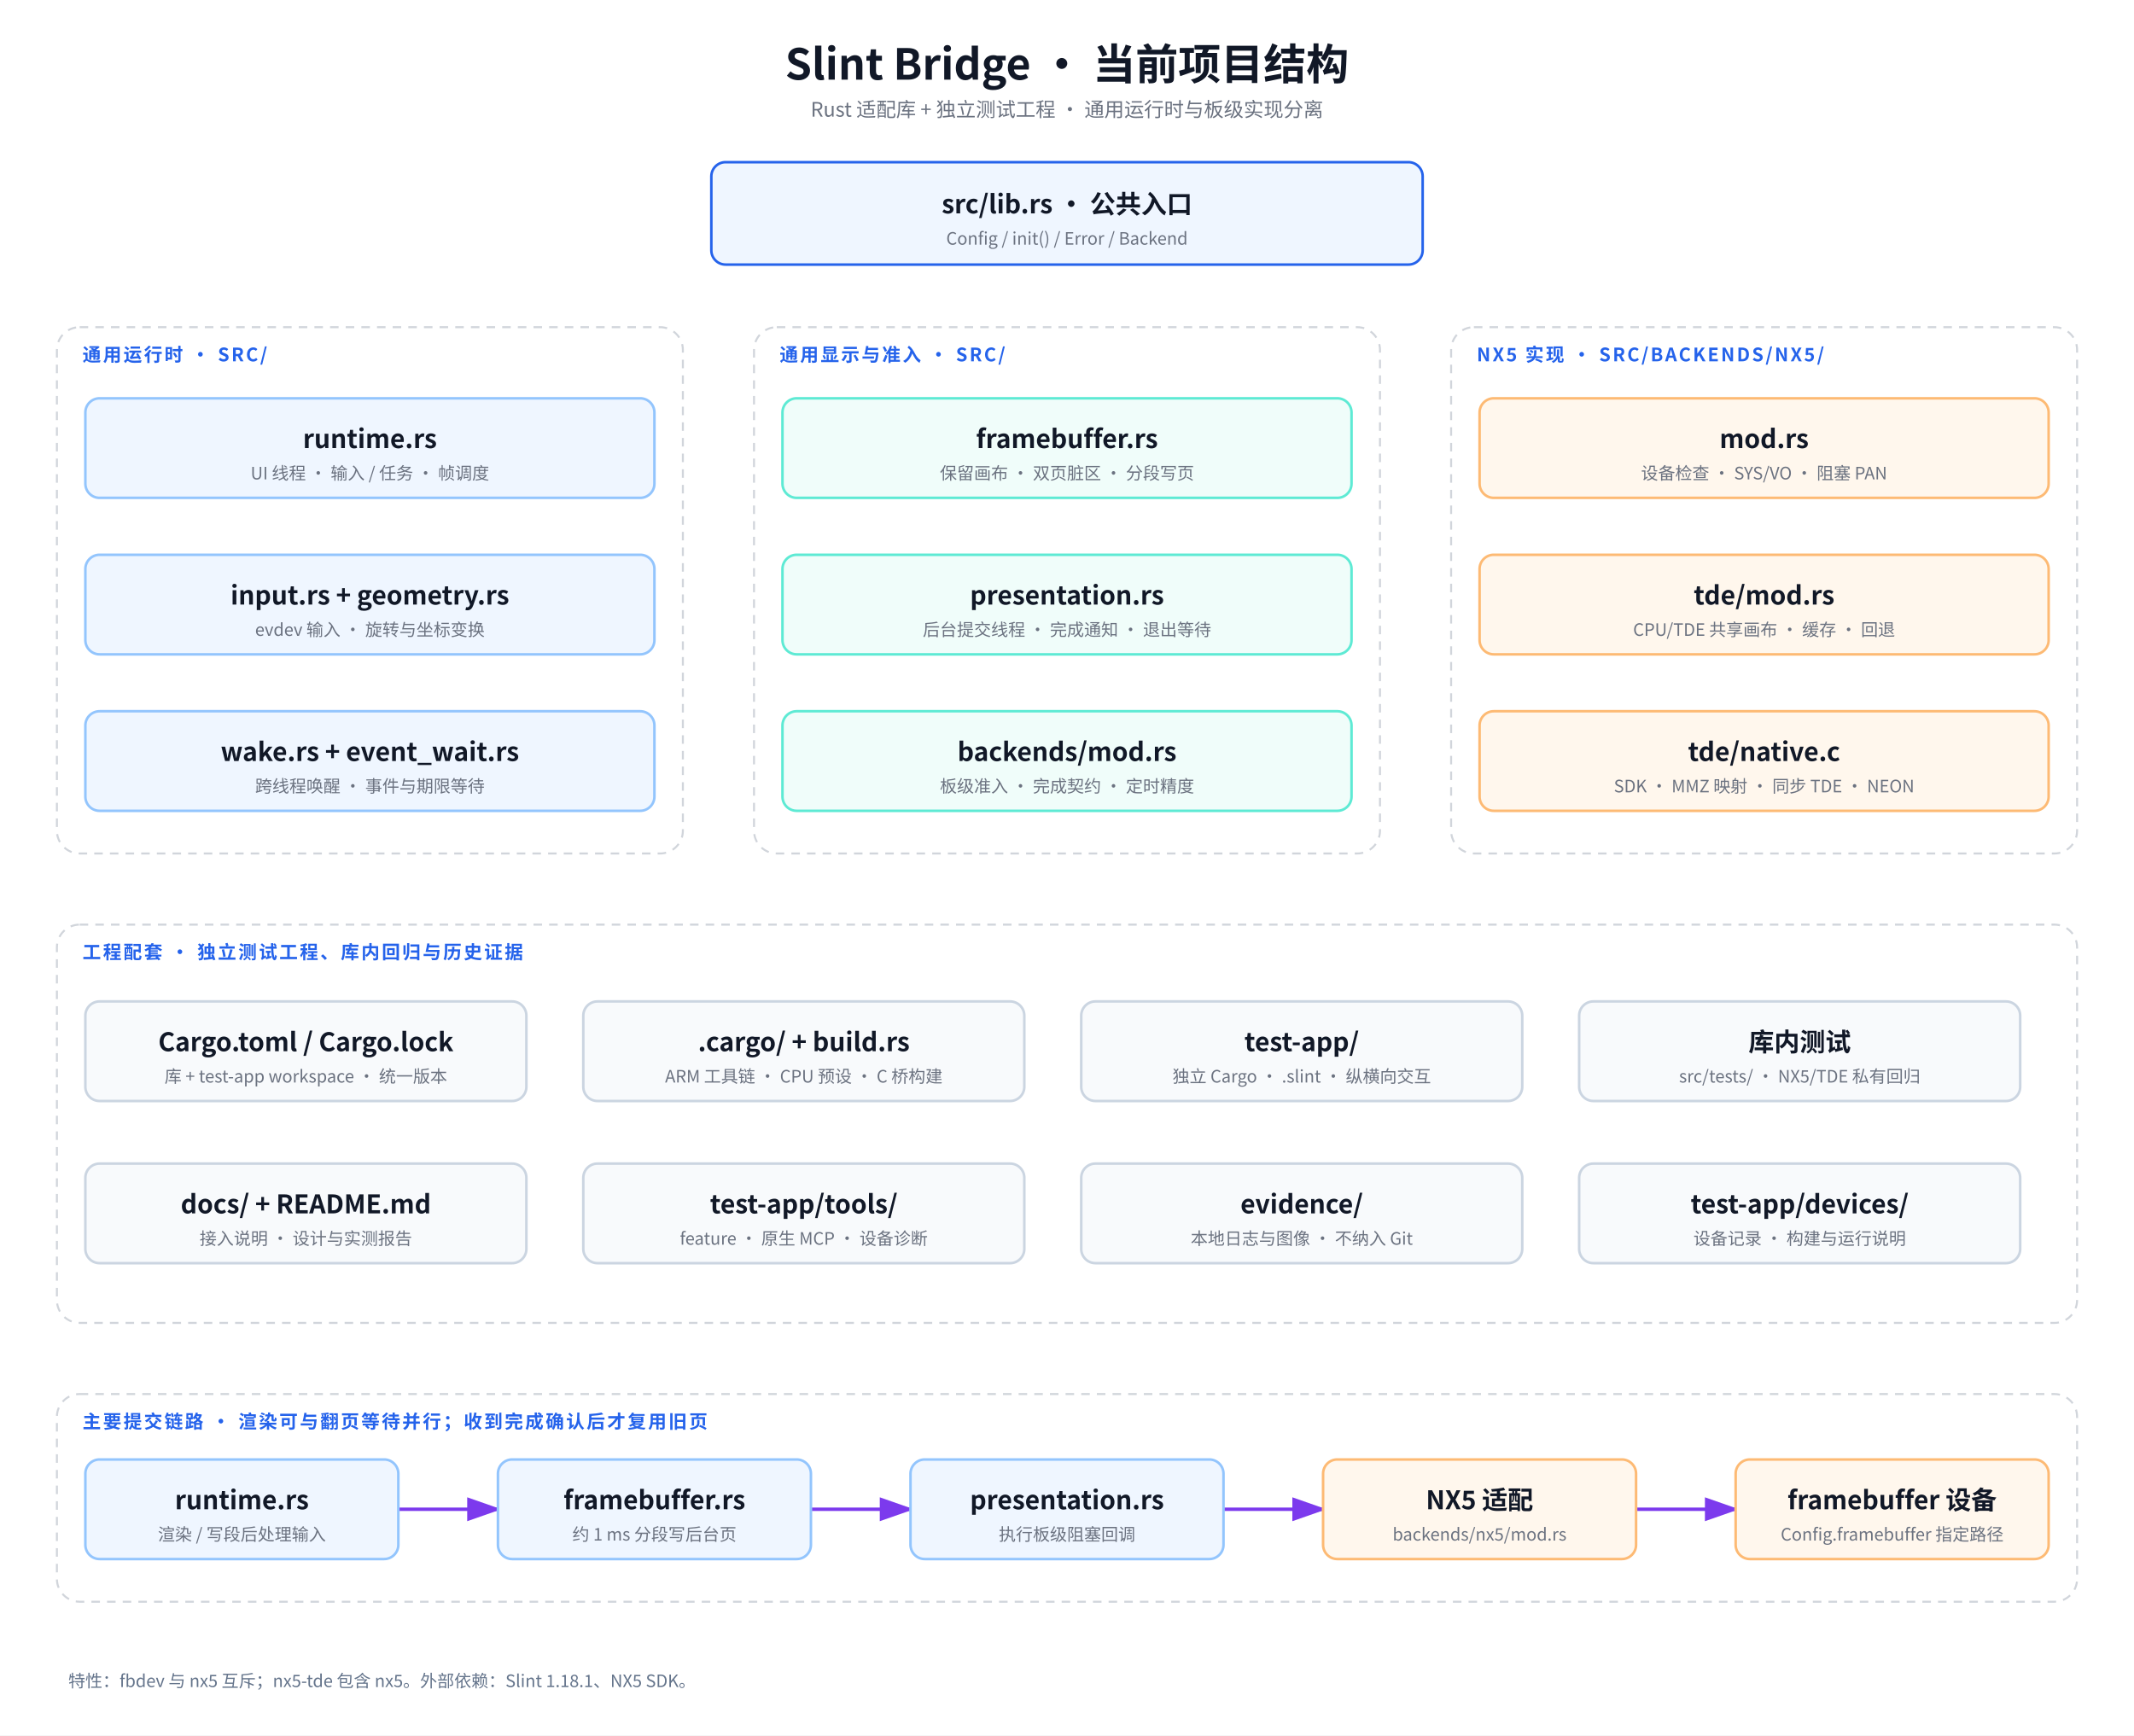
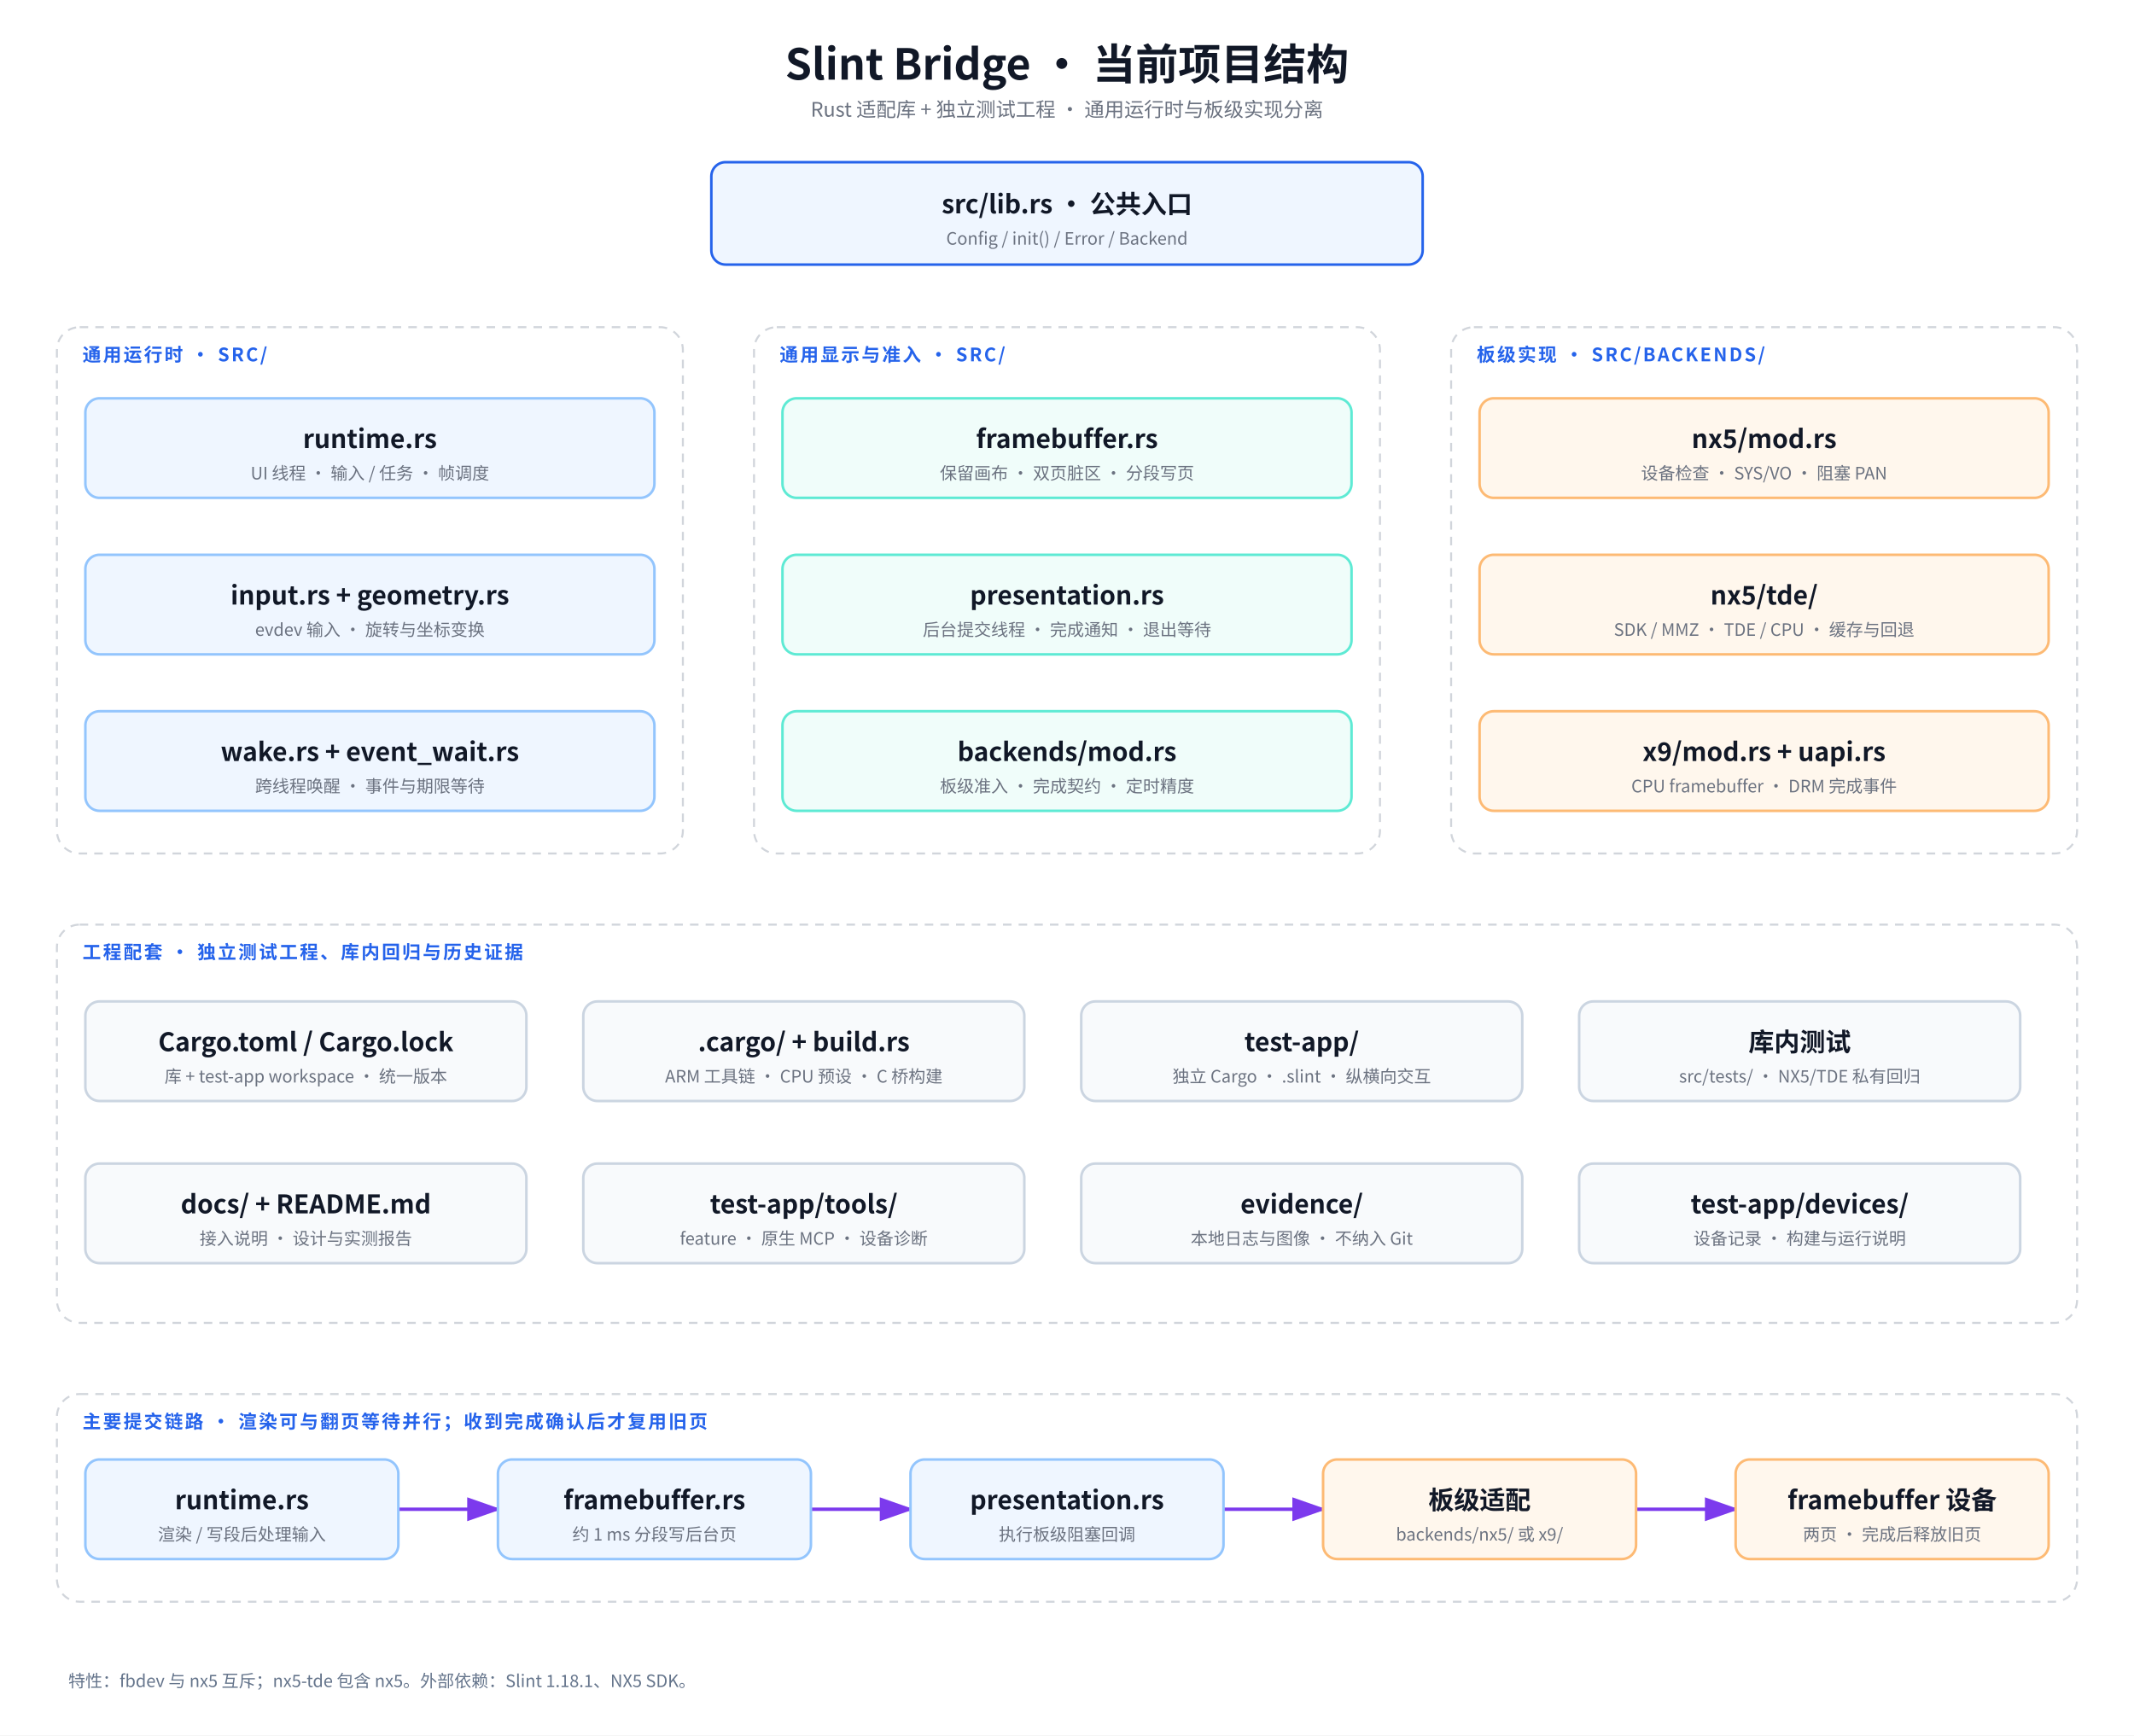
<svg xmlns="http://www.w3.org/2000/svg" viewBox="0 0 1500 1220" width="1500" height="1220" data-generator="fireworks-tech-graph" data-schema-version="1" data-text-metrics="heuristic-v1" data-style-id="1" data-visual-theme="Flat Icon" data-diagram-type="architecture" data-motion-scene="" data-semantic-profile="generic" data-semantic-valid="true" data-quality-profile="showcase" data-max-bends-per-edge="2" data-max-total-bends="8" data-max-route-stretch="1.35" data-max-bridged-crossings="0" data-min-node-gap="40.0" data-min-container-gutter="20.0" data-min-label-clearance="4.0" data-min-segment-length="16.0">
  <defs>
    <marker id="arrowA" markerWidth="10" markerHeight="7" refX="9" refY="3.5" orient="auto">
      <polygon points="0 0, 10 3.5, 0 7" fill="#7c3aed" />
    </marker>
    <marker id="arrowB" markerWidth="10" markerHeight="7" refX="9" refY="3.5" orient="auto">
      <polygon points="0 0, 10 3.5, 0 7" fill="#10b981" />
    </marker>
    <marker id="arrowC" markerWidth="10" markerHeight="7" refX="9" refY="3.5" orient="auto">
      <polygon points="0 0, 10 3.5, 0 7" fill="#2563eb" />
    </marker>
    <marker id="arrowE" markerWidth="10" markerHeight="7" refX="9" refY="3.5" orient="auto">
      <polygon points="0 0, 10 3.5, 0 7" fill="#f97316" />
    </marker>
    <marker id="arrowF" markerWidth="10" markerHeight="7" refX="9" refY="3.5" orient="auto">
      <polygon points="0 0, 10 3.5, 0 7" fill="#7c3aed" />
    </marker>
    <marker id="arrowG" markerWidth="10" markerHeight="7" refX="9" refY="3.5" orient="auto">
      <polygon points="0 0, 10 3.5, 0 7" fill="#ef4444" />
    </marker>
    <marker id="arrowH" markerWidth="10" markerHeight="7" refX="9" refY="3.5" orient="auto">
      <polygon points="0 0, 10 3.5, 0 7" fill="#6b7280" />
    </marker>
    <filter id="shadowSoft" x="-20%" y="-20%" width="140%" height="160%">
      <feDropShadow dx="0" dy="3" stdDeviation="6" flood-color="#0f172a" flood-opacity="0.12" />
    </filter>
    <filter id="shadowGlass" x="-20%" y="-20%" width="140%" height="160%">
      <feDropShadow dx="0" dy="10" stdDeviation="16" flood-color="#020617" flood-opacity="0.28" />
    </filter>
    <style>
    text { font-family: 'Noto Sans CJK SC', 'PingFang SC', 'Microsoft YaHei', sans-serif; }
    .title { font-size: 30px; font-weight: 700; fill: #111827; }
    .subtitle { font-size: 14px; font-weight: 500; fill: #6b7280; }
    .section { font-size: 13px; font-weight: 700; fill: #2563eb; letter-spacing: 1.4px; }
    .section-sub { font-size: 12px; font-weight: 500; fill: #64748b; }
    .node-title { font-weight: 700; fill: #111827; }
    .node-sub { font-weight: 500; fill: #6b7280; }
    .node-type { font-size: 12px; font-weight: 700; fill: #64748b; letter-spacing: 0.08em; }
    .arrow-label { font-size: 12px; font-weight: 600; fill: #6b7280; }
    .legend { font-size: 12px; font-weight: 500; fill: #6b7280; }
    .footnote { font-size: 12px; font-weight: 500; fill: #64748b; }
    .metric-label { font-size: 8.5px; font-weight: 700; fill: #64748b; text-transform: uppercase; }
    .metric-value { font-size: 9.5px; font-weight: 700; fill: #111827; }
    </style>
  </defs>
  <rect data-graph-role="background" width="1500.0" height="1220.0" fill="#ffffff" />
  <text x="750.0" y="56" text-anchor="middle" class="title">Slint Bridge · 当前项目结构</text>
  <text x="750.0" y="82" text-anchor="middle" class="subtitle">Rust 适配库 + 独立测试工程 · 通用运行时与板级实现分离</text>
  <g id="runtime_group" data-graph-role="container" data-container-id="runtime_group" data-semantic-role="boundary" data-graph-bounds="40,230,480,600">
    <rect data-graph-role="container" x="40.0" y="230.0" width="440.0" height="370.0" rx="16.0" fill="none" stroke="#d1d5db" stroke-width="1.4" stroke-dasharray="6 5" />
    <text x="58.0" y="254.0" class="section">通用运行时 · SRC/</text>
    <rect id="runtime_group-header" data-graph-role="reserved" data-reserved-kind="container-header" x="48" y="236" width="142.06" height="30" fill="none" stroke="none" />
  </g>
  <g id="display_group" data-graph-role="container" data-container-id="display_group" data-semantic-role="boundary" data-graph-bounds="530,230,970,600">
    <rect data-graph-role="container" x="530.0" y="230.0" width="440.0" height="370.0" rx="16.0" fill="none" stroke="#d1d5db" stroke-width="1.4" stroke-dasharray="6 5" />
    <text x="548.0" y="254.0" class="section">通用显示与准入 · SRC/</text>
    <rect id="display_group-header" data-graph-role="reserved" data-reserved-kind="container-header" x="538" y="236" width="168.06" height="30" fill="none" stroke="none" />
  </g>
  <g id="nx5_group" data-graph-role="container" data-container-id="nx5_group" data-semantic-role="boundary" data-graph-bounds="1020,230,1460,600">
    <rect data-graph-role="container" x="1020.0" y="230.0" width="440.0" height="370.0" rx="16.0" fill="none" stroke="#d1d5db" stroke-width="1.4" stroke-dasharray="6 5" />
-     <text x="1038.0" y="254.0" class="section">NX5 实现 · SRC/BACKENDS/NX5/</text>
-     <rect id="nx5_group-header" data-graph-role="reserved" data-reserved-kind="container-header" x="1028" y="236" width="228.38" height="30" fill="none" stroke="none" />
+     <text x="1038.0" y="254.0" class="section">板级实现 · SRC/BACKENDS/</text>
+     <rect id="nx5_group-header" data-graph-role="reserved" data-reserved-kind="container-header" x="1028" y="236" width="196.92" height="30" fill="none" stroke="none" />
  </g>
  <g id="support" data-graph-role="container" data-container-id="support" data-semantic-role="boundary" data-graph-bounds="40,650,1460,930">
    <rect data-graph-role="container" x="40.0" y="650.0" width="1420.0" height="280.0" rx="16.0" fill="none" stroke="#d1d5db" stroke-width="1.4" stroke-dasharray="6 5" />
    <text x="58.0" y="674.0" class="section">工程配套 · 独立测试工程、库内回归与历史证据</text>
    <rect id="support-header" data-graph-role="reserved" data-reserved-kind="container-header" x="48" y="656" width="306.9" height="30" fill="none" stroke="none" />
  </g>
  <g id="flow" data-graph-role="container" data-container-id="flow" data-semantic-role="boundary" data-graph-bounds="40,980,1460,1126">
    <rect data-graph-role="container" x="40.0" y="980.0" width="1420.0" height="146.0" rx="16.0" fill="none" stroke="#d1d5db" stroke-width="1.4" stroke-dasharray="6 5" />
    <text x="58.0" y="1004.0" class="section">主要提交链路 · 渲染可与翻页等待并行；收到完成确认后才复用旧页</text>
    <rect id="flow-header" data-graph-role="reserved" data-reserved-kind="container-header" x="48" y="986" width="423.9" height="30" fill="none" stroke="none" />
  </g>
  <path id="flow_rt_flow_fb" data-graph-role="edge" data-edge-id="flow_rt_flow_fb" data-source="flow_rt" data-target="flow_fb" data-edge-kind="flow" data-topic-id="" data-flow="control" data-motion-role="" data-motion-stage="" data-motion-order="" data-protocol="" data-via="" data-critical-path-id="" data-critical-hop="" data-critical-hops="" data-critical="false" data-bends="0" data-route-stretch="1.0" data-bridges="" d="M 280,1061 L 350,1061" fill="none" stroke="#7c3aed" stroke-width="2.4" stroke-linecap="round" stroke-linejoin="round" marker-end="url(#arrowA)" />
  <path id="flow_fb_flow_pr" data-graph-role="edge" data-edge-id="flow_fb_flow_pr" data-source="flow_fb" data-target="flow_pr" data-edge-kind="flow" data-topic-id="" data-flow="control" data-motion-role="" data-motion-stage="" data-motion-order="" data-protocol="" data-via="" data-critical-path-id="" data-critical-hop="" data-critical-hops="" data-critical="false" data-bends="0" data-route-stretch="1.0" data-bridges="" d="M 570,1061 L 640,1061" fill="none" stroke="#7c3aed" stroke-width="2.4" stroke-linecap="round" stroke-linejoin="round" marker-end="url(#arrowA)" />
  <path id="flow_pr_flow_nx" data-graph-role="edge" data-edge-id="flow_pr_flow_nx" data-source="flow_pr" data-target="flow_nx" data-edge-kind="flow" data-topic-id="" data-flow="control" data-motion-role="" data-motion-stage="" data-motion-order="" data-protocol="" data-via="" data-critical-path-id="" data-critical-hop="" data-critical-hops="" data-critical="false" data-bends="0" data-route-stretch="1.0" data-bridges="" d="M 860,1061 L 930,1061" fill="none" stroke="#7c3aed" stroke-width="2.4" stroke-linecap="round" stroke-linejoin="round" marker-end="url(#arrowA)" />
  <path id="flow_nx_flow_dev" data-graph-role="edge" data-edge-id="flow_nx_flow_dev" data-source="flow_nx" data-target="flow_dev" data-edge-kind="flow" data-topic-id="" data-flow="control" data-motion-role="" data-motion-stage="" data-motion-order="" data-protocol="" data-via="" data-critical-path-id="" data-critical-hop="" data-critical-hops="" data-critical="false" data-bends="0" data-route-stretch="1.0" data-bridges="" d="M 1150,1061 L 1220,1061" fill="none" stroke="#7c3aed" stroke-width="2.4" stroke-linecap="round" stroke-linejoin="round" marker-end="url(#arrowA)" />
  <g id="node-public" data-graph-role="node" data-node-id="public" data-semantic-role="rect" data-motion-role="" data-motion-stage="" data-motion-order="" data-parent="" data-deployment-id="" data-topic-id="" data-span-id="" data-station-order="" data-status="" data-start-ms="" data-duration-ms="" data-parent-span="" data-graph-bounds="500,114,1000,186">
    <rect x="500.0" y="114.0" width="500.0" height="72.0" rx="10.0" fill="#eff6ff" stroke="#2563eb" stroke-width="1.8" />
    <text data-text-role="title" data-full-text="src/lib.rs · 公共入口" data-text-max-width="476.0" x="750.0" y="150.0" text-anchor="middle" class="node-title" font-size="18">src/lib.rs · 公共入口</text>
    <text data-text-role="subtitle" data-full-text="Config / init() / Error / Backend" data-text-max-width="476.0" x="750.0" y="172.0" text-anchor="middle" class="node-sub" font-size="12">Config / init() / Error / Backend</text>
  </g>
  <g id="node-runtime" data-graph-role="node" data-node-id="runtime" data-semantic-role="rect" data-motion-role="" data-motion-stage="" data-motion-order="" data-parent="" data-deployment-id="" data-topic-id="" data-span-id="" data-station-order="" data-status="" data-start-ms="" data-duration-ms="" data-parent-span="" data-graph-bounds="60,280,460,350">
    <rect x="60.0" y="280.0" width="400.0" height="70.0" rx="10.0" fill="#eff6ff" stroke="#93c5fd" stroke-width="1.8" />
    <text data-text-role="title" data-full-text="runtime.rs" data-text-max-width="376.0" x="260.0" y="315.0" text-anchor="middle" class="node-title" font-size="18">runtime.rs</text>
    <text data-text-role="subtitle" data-full-text="UI 线程 · 输入 / 任务 · 帧调度" data-text-max-width="376.0" x="260.0" y="337.0" text-anchor="middle" class="node-sub" font-size="12">UI 线程 · 输入 / 任务 · 帧调度</text>
  </g>
  <g id="node-input" data-graph-role="node" data-node-id="input" data-semantic-role="rect" data-motion-role="" data-motion-stage="" data-motion-order="" data-parent="" data-deployment-id="" data-topic-id="" data-span-id="" data-station-order="" data-status="" data-start-ms="" data-duration-ms="" data-parent-span="" data-graph-bounds="60,390,460,460">
    <rect x="60.0" y="390.0" width="400.0" height="70.0" rx="10.0" fill="#eff6ff" stroke="#93c5fd" stroke-width="1.8" />
    <text data-text-role="title" data-full-text="input.rs + geometry.rs" data-text-max-width="376.0" x="260.0" y="425.0" text-anchor="middle" class="node-title" font-size="18">input.rs + geometry.rs</text>
    <text data-text-role="subtitle" data-full-text="evdev 输入 · 旋转与坐标变换" data-text-max-width="376.0" x="260.0" y="447.0" text-anchor="middle" class="node-sub" font-size="12">evdev 输入 · 旋转与坐标变换</text>
  </g>
  <g id="node-wake" data-graph-role="node" data-node-id="wake" data-semantic-role="rect" data-motion-role="" data-motion-stage="" data-motion-order="" data-parent="" data-deployment-id="" data-topic-id="" data-span-id="" data-station-order="" data-status="" data-start-ms="" data-duration-ms="" data-parent-span="" data-graph-bounds="60,500,460,570">
    <rect x="60.0" y="500.0" width="400.0" height="70.0" rx="10.0" fill="#eff6ff" stroke="#93c5fd" stroke-width="1.8" />
    <text data-text-role="title" data-full-text="wake.rs + event_wait.rs" data-text-max-width="376.0" x="260.0" y="535.0" text-anchor="middle" class="node-title" font-size="18">wake.rs + event_wait.rs</text>
    <text data-text-role="subtitle" data-full-text="跨线程唤醒 · 事件与期限等待" data-text-max-width="376.0" x="260.0" y="557.0" text-anchor="middle" class="node-sub" font-size="12">跨线程唤醒 · 事件与期限等待</text>
  </g>
  <g id="node-framebuffer" data-graph-role="node" data-node-id="framebuffer" data-semantic-role="rect" data-motion-role="" data-motion-stage="" data-motion-order="" data-parent="" data-deployment-id="" data-topic-id="" data-span-id="" data-station-order="" data-status="" data-start-ms="" data-duration-ms="" data-parent-span="" data-graph-bounds="550,280,950,350">
    <rect x="550.0" y="280.0" width="400.0" height="70.0" rx="10.0" fill="#f0fdfa" stroke="#5eead4" stroke-width="1.8" />
    <text data-text-role="title" data-full-text="framebuffer.rs" data-text-max-width="376.0" x="750.0" y="315.0" text-anchor="middle" class="node-title" font-size="18">framebuffer.rs</text>
    <text data-text-role="subtitle" data-full-text="保留画布 · 双页脏区 · 分段写页" data-text-max-width="376.0" x="750.0" y="337.0" text-anchor="middle" class="node-sub" font-size="12">保留画布 · 双页脏区 · 分段写页</text>
  </g>
  <g id="node-presentation" data-graph-role="node" data-node-id="presentation" data-semantic-role="rect" data-motion-role="" data-motion-stage="" data-motion-order="" data-parent="" data-deployment-id="" data-topic-id="" data-span-id="" data-station-order="" data-status="" data-start-ms="" data-duration-ms="" data-parent-span="" data-graph-bounds="550,390,950,460">
    <rect x="550.0" y="390.0" width="400.0" height="70.0" rx="10.0" fill="#f0fdfa" stroke="#5eead4" stroke-width="1.8" />
    <text data-text-role="title" data-full-text="presentation.rs" data-text-max-width="376.0" x="750.0" y="425.0" text-anchor="middle" class="node-title" font-size="18">presentation.rs</text>
    <text data-text-role="subtitle" data-full-text="后台提交线程 · 完成通知 · 退出等待" data-text-max-width="376.0" x="750.0" y="447.0" text-anchor="middle" class="node-sub" font-size="12">后台提交线程 · 完成通知 · 退出等待</text>
  </g>
  <g id="node-admission" data-graph-role="node" data-node-id="admission" data-semantic-role="rect" data-motion-role="" data-motion-stage="" data-motion-order="" data-parent="" data-deployment-id="" data-topic-id="" data-span-id="" data-station-order="" data-status="" data-start-ms="" data-duration-ms="" data-parent-span="" data-graph-bounds="550,500,950,570">
    <rect x="550.0" y="500.0" width="400.0" height="70.0" rx="10.0" fill="#f0fdfa" stroke="#5eead4" stroke-width="1.8" />
    <text data-text-role="title" data-full-text="backends/mod.rs" data-text-max-width="376.0" x="750.0" y="535.0" text-anchor="middle" class="node-title" font-size="18">backends/mod.rs</text>
    <text data-text-role="subtitle" data-full-text="板级准入 · 完成契约 · 定时精度" data-text-max-width="376.0" x="750.0" y="557.0" text-anchor="middle" class="node-sub" font-size="12">板级准入 · 完成契约 · 定时精度</text>
  </g>
  <g id="node-nx5" data-graph-role="node" data-node-id="nx5" data-semantic-role="rect" data-motion-role="" data-motion-stage="" data-motion-order="" data-parent="" data-deployment-id="" data-topic-id="" data-span-id="" data-station-order="" data-status="" data-start-ms="" data-duration-ms="" data-parent-span="" data-graph-bounds="1040,280,1440,350">
    <rect x="1040.0" y="280.0" width="400.0" height="70.0" rx="10.0" fill="#fff7ed" stroke="#fdba74" stroke-width="1.8" />
-     <text data-text-role="title" data-full-text="mod.rs" data-text-max-width="376.0" x="1240.0" y="315.0" text-anchor="middle" class="node-title" font-size="18">mod.rs</text>
+     <text data-text-role="title" data-full-text="nx5/mod.rs" data-text-max-width="376.0" x="1240.0" y="315.0" text-anchor="middle" class="node-title" font-size="18">nx5/mod.rs</text>
    <text data-text-role="subtitle" data-full-text="设备检查 · SYS/VO · 阻塞 PAN" data-text-max-width="376.0" x="1240.0" y="337.0" text-anchor="middle" class="node-sub" font-size="12">设备检查 · SYS/VO · 阻塞 PAN</text>
  </g>
  <g id="node-tde" data-graph-role="node" data-node-id="tde" data-semantic-role="rect" data-motion-role="" data-motion-stage="" data-motion-order="" data-parent="" data-deployment-id="" data-topic-id="" data-span-id="" data-station-order="" data-status="" data-start-ms="" data-duration-ms="" data-parent-span="" data-graph-bounds="1040,390,1440,460">
    <rect x="1040.0" y="390.0" width="400.0" height="70.0" rx="10.0" fill="#fff7ed" stroke="#fdba74" stroke-width="1.8" />
-     <text data-text-role="title" data-full-text="tde/mod.rs" data-text-max-width="376.0" x="1240.0" y="425.0" text-anchor="middle" class="node-title" font-size="18">tde/mod.rs</text>
-     <text data-text-role="subtitle" data-full-text="CPU/TDE 共享画布 · 缓存 · 回退" data-text-max-width="376.0" x="1240.0" y="447.0" text-anchor="middle" class="node-sub" font-size="12">CPU/TDE 共享画布 · 缓存 · 回退</text>
+     <text data-text-role="title" data-full-text="nx5/tde/" data-text-max-width="376.0" x="1240.0" y="425.0" text-anchor="middle" class="node-title" font-size="18">nx5/tde/</text>
+     <text data-text-role="subtitle" data-full-text="SDK / MMZ · TDE / CPU · 缓存与回退" data-text-max-width="376.0" x="1240.0" y="447.0" text-anchor="middle" class="node-sub" font-size="12">SDK / MMZ · TDE / CPU · 缓存与回退</text>
  </g>
  <g id="node-native" data-graph-role="node" data-node-id="native" data-semantic-role="rect" data-motion-role="" data-motion-stage="" data-motion-order="" data-parent="" data-deployment-id="" data-topic-id="" data-span-id="" data-station-order="" data-status="" data-start-ms="" data-duration-ms="" data-parent-span="" data-graph-bounds="1040,500,1440,570">
    <rect x="1040.0" y="500.0" width="400.0" height="70.0" rx="10.0" fill="#fff7ed" stroke="#fdba74" stroke-width="1.8" />
-     <text data-text-role="title" data-full-text="tde/native.c" data-text-max-width="376.0" x="1240.0" y="535.0" text-anchor="middle" class="node-title" font-size="18">tde/native.c</text>
-     <text data-text-role="subtitle" data-full-text="SDK · MMZ 映射 · 同步 TDE · NEON" data-text-max-width="376.0" x="1240.0" y="557.0" text-anchor="middle" class="node-sub" font-size="12">SDK · MMZ 映射 · 同步 TDE · NEON</text>
+     <text data-text-role="title" data-full-text="x9/mod.rs + uapi.rs" data-text-max-width="376.0" x="1240.0" y="535.0" text-anchor="middle" class="node-title" font-size="18">x9/mod.rs + uapi.rs</text>
+     <text data-text-role="subtitle" data-full-text="CPU framebuffer · DRM 完成事件" data-text-max-width="376.0" x="1240.0" y="557.0" text-anchor="middle" class="node-sub" font-size="12">CPU framebuffer · DRM 完成事件</text>
  </g>
  <g id="node-cargo" data-graph-role="node" data-node-id="cargo" data-semantic-role="rect" data-motion-role="" data-motion-stage="" data-motion-order="" data-parent="" data-deployment-id="" data-topic-id="" data-span-id="" data-station-order="" data-status="" data-start-ms="" data-duration-ms="" data-parent-span="" data-graph-bounds="60,704,370,774">
    <rect x="60.0" y="704.0" width="310.0" height="70.0" rx="10.0" fill="#f8fafc" stroke="#cbd5e1" stroke-width="1.8" />
    <text data-text-role="title" data-full-text="Cargo.toml / Cargo.lock" data-text-max-width="286.0" x="215.0" y="739.0" text-anchor="middle" class="node-title" font-size="18">Cargo.toml / Cargo.lock</text>
    <text data-text-role="subtitle" data-full-text="库 + test-app workspace · 统一版本" data-text-max-width="286.0" x="215.0" y="761.0" text-anchor="middle" class="node-sub" font-size="12">库 + test-app workspace · 统一版本</text>
  </g>
  <g id="node-build" data-graph-role="node" data-node-id="build" data-semantic-role="rect" data-motion-role="" data-motion-stage="" data-motion-order="" data-parent="" data-deployment-id="" data-topic-id="" data-span-id="" data-station-order="" data-status="" data-start-ms="" data-duration-ms="" data-parent-span="" data-graph-bounds="410,704,720,774">
    <rect x="410.0" y="704.0" width="310.0" height="70.0" rx="10.0" fill="#f8fafc" stroke="#cbd5e1" stroke-width="1.8" />
    <text data-text-role="title" data-full-text=".cargo/ + build.rs" data-text-max-width="286.0" x="565.0" y="739.0" text-anchor="middle" class="node-title" font-size="18">.cargo/ + build.rs</text>
    <text data-text-role="subtitle" data-full-text="ARM 工具链 · CPU 预设 · C 桥构建" data-text-max-width="286.0" x="565.0" y="761.0" text-anchor="middle" class="node-sub" font-size="12">ARM 工具链 · CPU 预设 · C 桥构建</text>
  </g>
  <g id="node-examples" data-graph-role="node" data-node-id="examples" data-semantic-role="rect" data-motion-role="" data-motion-stage="" data-motion-order="" data-parent="" data-deployment-id="" data-topic-id="" data-span-id="" data-station-order="" data-status="" data-start-ms="" data-duration-ms="" data-parent-span="" data-graph-bounds="760,704,1070,774">
    <rect x="760.0" y="704.0" width="310.0" height="70.0" rx="10.0" fill="#f8fafc" stroke="#cbd5e1" stroke-width="1.8" />
    <text data-text-role="title" data-full-text="test-app/" data-text-max-width="286.0" x="915.0" y="739.0" text-anchor="middle" class="node-title" font-size="18">test-app/</text>
    <text data-text-role="subtitle" data-full-text="独立 Cargo · .slint · 纵横向交互" data-text-max-width="286.0" x="915.0" y="761.0" text-anchor="middle" class="node-sub" font-size="12">独立 Cargo · .slint · 纵横向交互</text>
  </g>
  <g id="node-tests" data-graph-role="node" data-node-id="tests" data-semantic-role="rect" data-motion-role="" data-motion-stage="" data-motion-order="" data-parent="" data-deployment-id="" data-topic-id="" data-span-id="" data-station-order="" data-status="" data-start-ms="" data-duration-ms="" data-parent-span="" data-graph-bounds="1110,704,1420,774">
    <rect x="1110.0" y="704.0" width="310.0" height="70.0" rx="10.0" fill="#f8fafc" stroke="#cbd5e1" stroke-width="1.8" />
    <text data-text-role="title" data-full-text="库内测试" data-text-max-width="286.0" x="1265.0" y="739.0" text-anchor="middle" class="node-title" font-size="18">库内测试</text>
    <text data-text-role="subtitle" data-full-text="src/tests/ · NX5/TDE 私有回归" data-text-max-width="286.0" x="1265.0" y="761.0" text-anchor="middle" class="node-sub" font-size="12">src/tests/ · NX5/TDE 私有回归</text>
  </g>
  <g id="node-docs" data-graph-role="node" data-node-id="docs" data-semantic-role="rect" data-motion-role="" data-motion-stage="" data-motion-order="" data-parent="" data-deployment-id="" data-topic-id="" data-span-id="" data-station-order="" data-status="" data-start-ms="" data-duration-ms="" data-parent-span="" data-graph-bounds="60,818,370,888">
    <rect x="60.0" y="818.0" width="310.0" height="70.0" rx="10.0" fill="#f8fafc" stroke="#cbd5e1" stroke-width="1.8" />
    <text data-text-role="title" data-full-text="docs/ + README.md" data-text-max-width="286.0" x="215.0" y="853.0" text-anchor="middle" class="node-title" font-size="18">docs/ + README.md</text>
    <text data-text-role="subtitle" data-full-text="接入说明 · 设计与实测报告" data-text-max-width="286.0" x="215.0" y="875.0" text-anchor="middle" class="node-sub" font-size="12">接入说明 · 设计与实测报告</text>
  </g>
  <g id="node-tools" data-graph-role="node" data-node-id="tools" data-semantic-role="rect" data-motion-role="" data-motion-stage="" data-motion-order="" data-parent="" data-deployment-id="" data-topic-id="" data-span-id="" data-station-order="" data-status="" data-start-ms="" data-duration-ms="" data-parent-span="" data-graph-bounds="410,818,720,888">
    <rect x="410.0" y="818.0" width="310.0" height="70.0" rx="10.0" fill="#f8fafc" stroke="#cbd5e1" stroke-width="1.8" />
    <text data-text-role="title" data-full-text="test-app/tools/" data-text-max-width="286.0" x="565.0" y="853.0" text-anchor="middle" class="node-title" font-size="18">test-app/tools/</text>
    <text data-text-role="subtitle" data-full-text="feature · 原生 MCP · 设备诊断" data-text-max-width="286.0" x="565.0" y="875.0" text-anchor="middle" class="node-sub" font-size="12">feature · 原生 MCP · 设备诊断</text>
  </g>
  <g id="node-evidence" data-graph-role="node" data-node-id="evidence" data-semantic-role="rect" data-motion-role="" data-motion-stage="" data-motion-order="" data-parent="" data-deployment-id="" data-topic-id="" data-span-id="" data-station-order="" data-status="" data-start-ms="" data-duration-ms="" data-parent-span="" data-graph-bounds="760,818,1070,888">
    <rect x="760.0" y="818.0" width="310.0" height="70.0" rx="10.0" fill="#f8fafc" stroke="#cbd5e1" stroke-width="1.8" />
    <text data-text-role="title" data-full-text="evidence/" data-text-max-width="286.0" x="915.0" y="853.0" text-anchor="middle" class="node-title" font-size="18">evidence/</text>
    <text data-text-role="subtitle" data-full-text="本地日志与图像 · 不纳入 Git" data-text-max-width="286.0" x="915.0" y="875.0" text-anchor="middle" class="node-sub" font-size="12">本地日志与图像 · 不纳入 Git</text>
  </g>
  <g id="node-environment" data-graph-role="node" data-node-id="environment" data-semantic-role="rect" data-motion-role="" data-motion-stage="" data-motion-order="" data-parent="" data-deployment-id="" data-topic-id="" data-span-id="" data-station-order="" data-status="" data-start-ms="" data-duration-ms="" data-parent-span="" data-graph-bounds="1110,818,1420,888">
    <rect x="1110.0" y="818.0" width="310.0" height="70.0" rx="10.0" fill="#f8fafc" stroke="#cbd5e1" stroke-width="1.8" />
    <text data-text-role="title" data-full-text="test-app/devices/" data-text-max-width="286.0" x="1265.0" y="853.0" text-anchor="middle" class="node-title" font-size="18">test-app/devices/</text>
    <text data-text-role="subtitle" data-full-text="设备记录 · 构建与运行说明" data-text-max-width="286.0" x="1265.0" y="875.0" text-anchor="middle" class="node-sub" font-size="12">设备记录 · 构建与运行说明</text>
  </g>
  <g id="node-flow_rt" data-graph-role="node" data-node-id="flow_rt" data-semantic-role="rect" data-motion-role="" data-motion-stage="" data-motion-order="" data-parent="" data-deployment-id="" data-topic-id="" data-span-id="" data-station-order="" data-status="" data-start-ms="" data-duration-ms="" data-parent-span="" data-graph-bounds="60,1026,280,1096">
    <rect x="60.0" y="1026.0" width="220.0" height="70.0" rx="10.0" fill="#eff6ff" stroke="#93c5fd" stroke-width="1.8" />
    <text data-text-role="title" data-full-text="runtime.rs" data-text-max-width="196.0" x="170.0" y="1061.0" text-anchor="middle" class="node-title" font-size="18">runtime.rs</text>
    <text data-text-role="subtitle" data-full-text="渲染 / 写段后处理输入" data-text-max-width="196.0" x="170.0" y="1083.0" text-anchor="middle" class="node-sub" font-size="12">渲染 / 写段后处理输入</text>
  </g>
  <g id="node-flow_fb" data-graph-role="node" data-node-id="flow_fb" data-semantic-role="rect" data-motion-role="" data-motion-stage="" data-motion-order="" data-parent="" data-deployment-id="" data-topic-id="" data-span-id="" data-station-order="" data-status="" data-start-ms="" data-duration-ms="" data-parent-span="" data-graph-bounds="350,1026,570,1096">
    <rect x="350.0" y="1026.0" width="220.0" height="70.0" rx="10.0" fill="#eff6ff" stroke="#93c5fd" stroke-width="1.8" />
    <text data-text-role="title" data-full-text="framebuffer.rs" data-text-max-width="196.0" x="460.0" y="1061.0" text-anchor="middle" class="node-title" font-size="18">framebuffer.rs</text>
    <text data-text-role="subtitle" data-full-text="约 1 ms 分段写后台页" data-text-max-width="196.0" x="460.0" y="1083.0" text-anchor="middle" class="node-sub" font-size="12">约 1 ms 分段写后台页</text>
  </g>
  <g id="node-flow_pr" data-graph-role="node" data-node-id="flow_pr" data-semantic-role="rect" data-motion-role="" data-motion-stage="" data-motion-order="" data-parent="" data-deployment-id="" data-topic-id="" data-span-id="" data-station-order="" data-status="" data-start-ms="" data-duration-ms="" data-parent-span="" data-graph-bounds="640,1026,860,1096">
    <rect x="640.0" y="1026.0" width="220.0" height="70.0" rx="10.0" fill="#eff6ff" stroke="#93c5fd" stroke-width="1.8" />
    <text data-text-role="title" data-full-text="presentation.rs" data-text-max-width="196.0" x="750.0" y="1061.0" text-anchor="middle" class="node-title" font-size="18">presentation.rs</text>
    <text data-text-role="subtitle" data-full-text="执行板级阻塞回调" data-text-max-width="196.0" x="750.0" y="1083.0" text-anchor="middle" class="node-sub" font-size="12">执行板级阻塞回调</text>
  </g>
  <g id="node-flow_nx" data-graph-role="node" data-node-id="flow_nx" data-semantic-role="rect" data-motion-role="" data-motion-stage="" data-motion-order="" data-parent="" data-deployment-id="" data-topic-id="" data-span-id="" data-station-order="" data-status="" data-start-ms="" data-duration-ms="" data-parent-span="" data-graph-bounds="930,1026,1150,1096">
    <rect x="930.0" y="1026.0" width="220.0" height="70.0" rx="10.0" fill="#fff7ed" stroke="#fdba74" stroke-width="1.8" />
-     <text data-text-role="title" data-full-text="NX5 适配" data-text-max-width="196.0" x="1040.0" y="1061.0" text-anchor="middle" class="node-title" font-size="18">NX5 适配</text>
-     <text data-text-role="subtitle" data-full-text="backends/nx5/mod.rs" data-text-max-width="196.0" x="1040.0" y="1083.0" text-anchor="middle" class="node-sub" font-size="12">backends/nx5/mod.rs</text>
+     <text data-text-role="title" data-full-text="板级适配" data-text-max-width="196.0" x="1040.0" y="1061.0" text-anchor="middle" class="node-title" font-size="18">板级适配</text>
+     <text data-text-role="subtitle" data-full-text="backends/nx5/ 或 x9/" data-text-max-width="196.0" x="1040.0" y="1083.0" text-anchor="middle" class="node-sub" font-size="12">backends/nx5/ 或 x9/</text>
  </g>
  <g id="node-flow_dev" data-graph-role="node" data-node-id="flow_dev" data-semantic-role="rect" data-motion-role="" data-motion-stage="" data-motion-order="" data-parent="" data-deployment-id="" data-topic-id="" data-span-id="" data-station-order="" data-status="" data-start-ms="" data-duration-ms="" data-parent-span="" data-graph-bounds="1220,1026,1440,1096">
    <rect x="1220.0" y="1026.0" width="220.0" height="70.0" rx="10.0" fill="#fff7ed" stroke="#fdba74" stroke-width="1.8" />
    <text data-text-role="title" data-full-text="framebuffer 设备" data-text-max-width="196.0" x="1330.0" y="1061.0" text-anchor="middle" class="node-title" font-size="18">framebuffer 设备</text>
-     <text data-text-role="subtitle" data-full-text="Config.framebuffer 指定路径" data-text-max-width="196.0" x="1330.0" y="1083.0" text-anchor="middle" class="node-sub" font-size="12">Config.framebuffer 指定路径</text>
+     <text data-text-role="subtitle" data-full-text="两页 · 完成后释放旧页" data-text-max-width="196.0" x="1330.0" y="1083.0" text-anchor="middle" class="node-sub" font-size="12">两页 · 完成后释放旧页</text>
  </g>
  <g id="footer" data-graph-role="reserved" data-graph-bounds="48,1174,461,1190">
    <text x="48.0" y="1186.0" class="footnote">特性：fbdev 与 nx5 互斥；nx5-tde 包含 nx5。外部依赖：Slint 1.18.1、NX5 SDK。</text>
  </g>
</svg>
